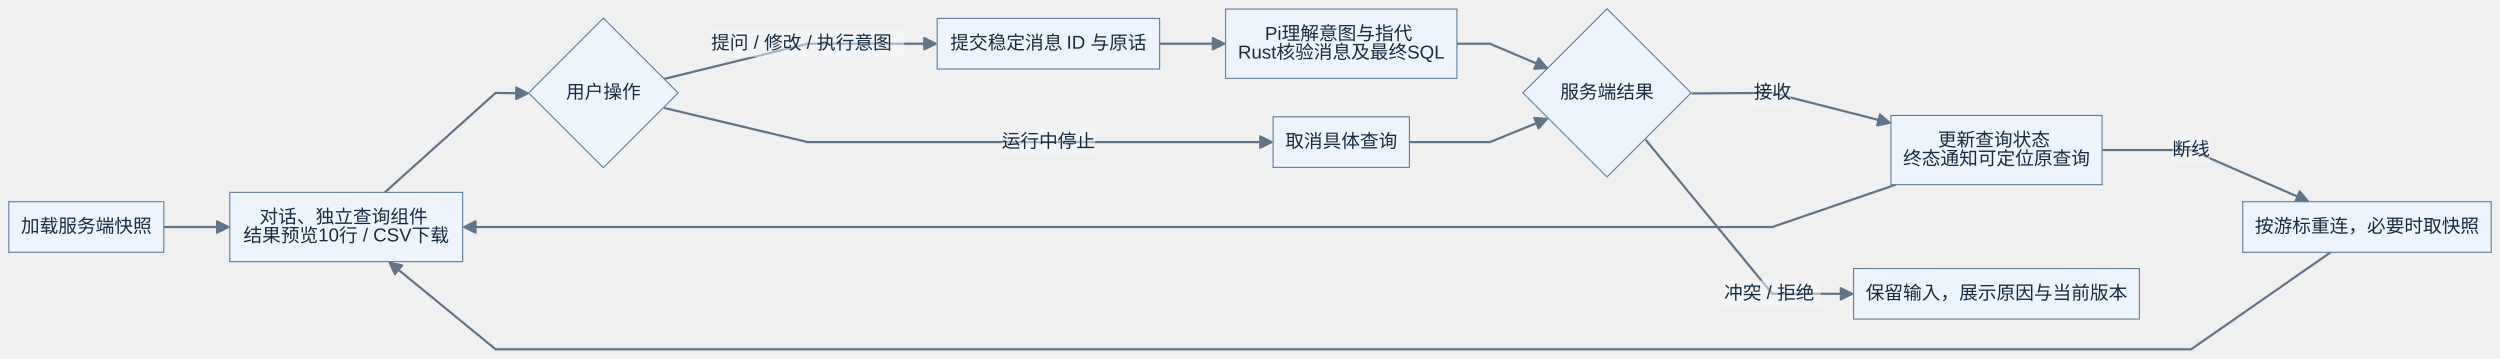
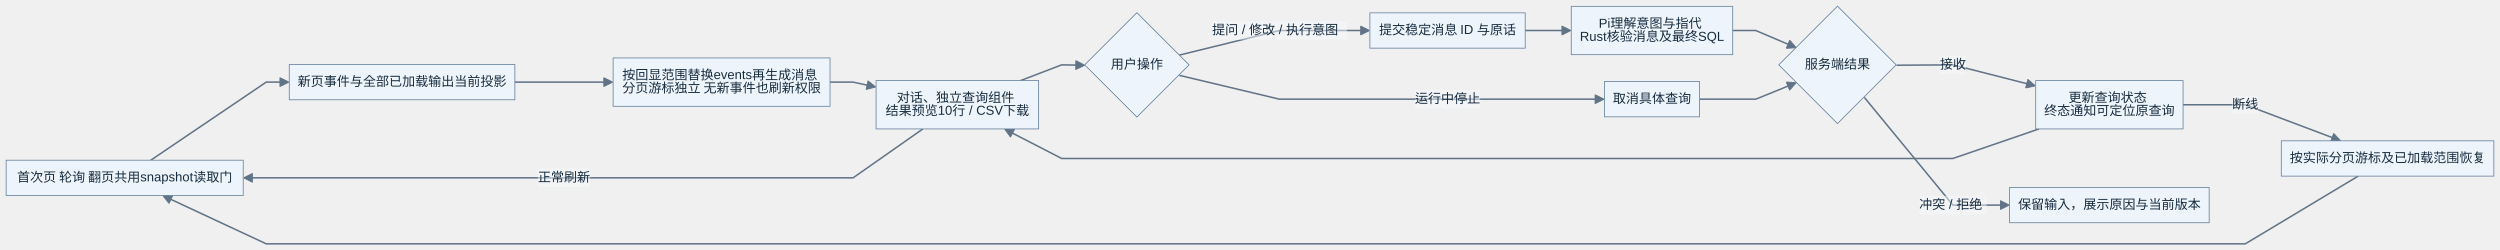
- <svg xmlns="http://www.w3.org/2000/svg" aria-roledescription="flowchart-v2" role="graphics-document document" viewBox="-8 -8 2274.094 325.75" height="325.75" width="2274.094" id="diagramF12">
+ <svg xmlns="http://www.w3.org/2000/svg" aria-roledescription="flowchart-v2" role="graphics-document document" viewBox="-8 -8 3257.688 325.75" height="325.75" width="3257.688" id="diagramF12">
  <style>#diagramF12{font-family:PingFang SC,Microsoft YaHei,Arial,sans-serif;font-size:17px;fill:#172c40;}#diagramF12 .error-icon{fill:#ffffff;}#diagramF12 .error-text{fill:#000000;stroke:#000000;}#diagramF12 .edge-thickness-normal{stroke-width:2px;}#diagramF12 .edge-thickness-thick{stroke-width:3.5px;}#diagramF12 .edge-pattern-solid{stroke-dasharray:0;}#diagramF12 .edge-pattern-dashed{stroke-dasharray:3;}#diagramF12 .edge-pattern-dotted{stroke-dasharray:2;}#diagramF12 .marker{fill:#617387;stroke:#617387;}#diagramF12 .marker.cross{stroke:#617387;}#diagramF12 svg{font-family:PingFang SC,Microsoft YaHei,Arial,sans-serif;font-size:17px;}#diagramF12 .label{font-family:PingFang SC,Microsoft YaHei,Arial,sans-serif;color:#172c40;}#diagramF12 .cluster-label text{fill:#000000;}#diagramF12 .cluster-label span,#diagramF12 p{color:#000000;}#diagramF12 .label text,#diagramF12 span,#diagramF12 p{fill:#172c40;color:#172c40;}#diagramF12 .node rect,#diagramF12 .node circle,#diagramF12 .node ellipse,#diagramF12 .node polygon,#diagramF12 .node path{fill:#eef4fb;stroke:#607c99;stroke-width:1px;}#diagramF12 .flowchart-label text{text-anchor:middle;}#diagramF12 .node .katex path{fill:#000;stroke:#000;stroke-width:1px;}#diagramF12 .node .label{text-align:center;}#diagramF12 .node.clickable{cursor:pointer;}#diagramF12 .arrowheadPath{fill:#0b0b0b;}#diagramF12 .edgePath .path{stroke:#617387;stroke-width:2.0px;}#diagramF12 .flowchart-link{stroke:#617387;fill:none;}#diagramF12 .edgeLabel{background-color:#f5f8fb;text-align:center;}#diagramF12 .edgeLabel rect{opacity:0.5;background-color:#f5f8fb;fill:#f5f8fb;}#diagramF12 .labelBkg{background-color:rgba(245, 248, 251, 0.5);}#diagramF12 .cluster rect{fill:#f7f9fc;stroke:#bccbd9;stroke-width:1px;}#diagramF12 .cluster text{fill:#000000;}#diagramF12 .cluster span,#diagramF12 p{color:#000000;}#diagramF12 div.mermaidTooltip{position:absolute;text-align:center;max-width:200px;padding:2px;font-family:PingFang SC,Microsoft YaHei,Arial,sans-serif;font-size:12px;background:#ffffff;border:1px solid hsl(0, 0%, 90%);border-radius:2px;pointer-events:none;z-index:100;}#diagramF12 .flowchartTitleText{text-anchor:middle;font-size:18px;fill:#172c40;}#diagramF12 :root{--mermaid-font-family:PingFang SC,Microsoft YaHei,Arial,sans-serif;}</style>
  <g>
    <marker orient="auto" markerHeight="12" markerWidth="12" markerUnits="userSpaceOnUse" refY="5" refX="6" viewBox="0 0 10 10" class="marker flowchart" id="diagramF12_flowchart-pointEnd">
      <path style="stroke-width: 1; stroke-dasharray: 1, 0;" class="arrowMarkerPath" d="M 0 0 L 10 5 L 0 10 z" />
    </marker>
    <marker orient="auto" markerHeight="12" markerWidth="12" markerUnits="userSpaceOnUse" refY="5" refX="4.5" viewBox="0 0 10 10" class="marker flowchart" id="diagramF12_flowchart-pointStart">
      <path style="stroke-width: 1; stroke-dasharray: 1, 0;" class="arrowMarkerPath" d="M 0 5 L 10 10 L 10 0 z" />
    </marker>
    <marker orient="auto" markerHeight="11" markerWidth="11" markerUnits="userSpaceOnUse" refY="5" refX="11" viewBox="0 0 10 10" class="marker flowchart" id="diagramF12_flowchart-circleEnd">
      <circle style="stroke-width: 1; stroke-dasharray: 1, 0;" class="arrowMarkerPath" r="5" cy="5" cx="5" />
    </marker>
    <marker orient="auto" markerHeight="11" markerWidth="11" markerUnits="userSpaceOnUse" refY="5" refX="-1" viewBox="0 0 10 10" class="marker flowchart" id="diagramF12_flowchart-circleStart">
      <circle style="stroke-width: 1; stroke-dasharray: 1, 0;" class="arrowMarkerPath" r="5" cy="5" cx="5" />
    </marker>
    <marker orient="auto" markerHeight="11" markerWidth="11" markerUnits="userSpaceOnUse" refY="5.2" refX="12" viewBox="0 0 11 11" class="marker cross flowchart" id="diagramF12_flowchart-crossEnd">
      <path style="stroke-width: 2; stroke-dasharray: 1, 0;" class="arrowMarkerPath" d="M 1,1 l 9,9 M 10,1 l -9,9" />
    </marker>
    <marker orient="auto" markerHeight="11" markerWidth="11" markerUnits="userSpaceOnUse" refY="5.2" refX="-1" viewBox="0 0 11 11" class="marker cross flowchart" id="diagramF12_flowchart-crossStart">
      <path style="stroke-width: 2; stroke-dasharray: 1, 0;" class="arrowMarkerPath" d="M 1,1 l 9,9 M 10,1 l -9,9" />
    </marker>
    <g class="root">
      <g class="clusters" />
      <g class="edgePaths">
-         <path marker-end="url(#diagramF12_flowchart-pointEnd)" style="fill:none;" class="edge-thickness-normal edge-pattern-solid flowchart-link LS-A LE-B" id="L-A-B-0" d="M141,198.5L171,198.5L195.7,198.5" />
-         <path marker-end="url(#diagramF12_flowchart-pointEnd)" style="fill:none;" class="edge-thickness-normal edge-pattern-solid flowchart-link LS-B LE-C" id="L-B-C-0" d="M342.007,167L442.828,76.5L468.029,76.913" />
-         <path marker-end="url(#diagramF12_flowchart-pointEnd)" style="fill:none;" class="edge-thickness-normal edge-pattern-solid flowchart-link LS-C LE-D" id="L-C-D-0" d="M596.131,63.803L726.656,31.75L839.184,31.75" />
-         <path marker-end="url(#diagramF12_flowchart-pointEnd)" style="fill:none;" class="edge-thickness-normal edge-pattern-solid flowchart-link LS-C LE-E" id="L-C-E-0" d="M596.131,90.197L726.656,121.25L945.664,121.25L1076.844,121.25L1144.755,121.25" />
-         <path marker-end="url(#diagramF12_flowchart-pointEnd)" style="fill:none;" class="edge-thickness-normal edge-pattern-solid flowchart-link LS-D LE-Pi" id="L-D-Pi-0" d="M1046.844,31.75L1076.844,31.75L1101.544,31.75" />
-         <path marker-end="url(#diagramF12_flowchart-pointEnd)" style="fill:none;" class="edge-thickness-normal edge-pattern-solid flowchart-link LS-Pi LE-F" id="L-Pi-F-0" d="M1317.266,31.75L1347.266,31.75L1395.523,52.29" />
-         <path marker-end="url(#diagramF12_flowchart-pointEnd)" style="fill:none;" class="edge-thickness-normal edge-pattern-solid flowchart-link LS-E LE-F" id="L-E-F-0" d="M1274.055,121.25L1347.266,121.25L1395.49,101.631" />
-         <path marker-end="url(#diagramF12_flowchart-pointEnd)" style="fill:none;" class="edge-thickness-normal edge-pattern-solid flowchart-link LS-F LE-G" id="L-F-G-0" d="M1530.766,77L1604.18,76.5L1706.958,102.709" />
-         <path marker-end="url(#diagramF12_flowchart-pointEnd)" style="fill:none;" class="edge-thickness-normal edge-pattern-solid flowchart-link LS-F LE-H" id="L-F-H-0" d="M1488.803,118.962L1604.18,259.25L1672.794,259.25" />
-         <path marker-end="url(#diagramF12_flowchart-pointEnd)" style="fill:none;" class="edge-thickness-normal edge-pattern-solid flowchart-link LS-G LE-B" id="L-G-B-0" d="M1716.332,160L1604.18,198.5L1453.766,198.5L1347.266,198.5L1212.055,198.5L1076.844,198.5L945.664,198.5L726.656,198.5L540.828,198.5L442.828,198.5L418.128,198.5" />
-         <path marker-end="url(#diagramF12_flowchart-pointEnd)" style="fill:none;" class="edge-thickness-normal edge-pattern-solid flowchart-link LS-G LE-I" id="L-G-I-0" d="M1904.094,128.5L1985.094,128.5L2087.667,173.376" />
-         <path marker-end="url(#diagramF12_flowchart-pointEnd)" style="fill:none;" class="edge-thickness-normal edge-pattern-solid flowchart-link LS-I LE-B" id="L-I-B-0" d="M2112.015,221.5L1985.094,309.75L1808.094,309.75L1604.18,309.75L1453.766,309.75L1347.266,309.75L1212.055,309.75L1076.844,309.75L945.664,309.75L726.656,309.75L540.828,309.75L442.828,309.75L349.499,233.357" />
+         <path marker-end="url(#diagramF12_flowchart-pointEnd)" style="fill:none;" class="edge-thickness-normal edge-pattern-solid flowchart-link LS-A LE-P" id="L-A-P-0" d="M188.47,200.75L338.922,99L363.622,99" />
+         <path marker-end="url(#diagramF12_flowchart-pointEnd)" style="fill:none;" class="edge-thickness-normal edge-pattern-solid flowchart-link LS-P LE-Merge" id="L-P-Merge-0" d="M662.922,99L726.922,99L785.622,99" />
+         <path marker-end="url(#diagramF12_flowchart-pointEnd)" style="fill:none;" class="edge-thickness-normal edge-pattern-solid flowchart-link LS-Merge LE-B" id="L-Merge-B-0" d="M1073.594,99L1103.594,99L1128.414,104.387" />
+         <path marker-end="url(#diagramF12_flowchart-pointEnd)" style="fill:none;" class="edge-thickness-normal edge-pattern-solid flowchart-link LS-B LE-A" id="L-B-A-0" d="M1194.56,160L1103.594,223.75L932.258,223.75L726.922,223.75L515.922,223.75L338.922,223.75L314.222,223.75" />
+         <path marker-end="url(#diagramF12_flowchart-pointEnd)" style="fill:none;" class="edge-thickness-normal edge-pattern-solid flowchart-link LS-B LE-C" id="L-B-C-0" d="M1321.84,97L1375.422,76.5L1400.623,76.913" />
+         <path marker-end="url(#diagramF12_flowchart-pointEnd)" style="fill:none;" class="edge-thickness-normal edge-pattern-solid flowchart-link LS-C LE-D" id="L-C-D-0" d="M1528.725,63.803L1659.25,31.75L1771.778,31.75" />
+         <path marker-end="url(#diagramF12_flowchart-pointEnd)" style="fill:none;" class="edge-thickness-normal edge-pattern-solid flowchart-link LS-C LE-E" id="L-C-E-0" d="M1528.725,90.197L1659.25,121.25L1878.258,121.25L2009.438,121.25L2077.348,121.25" />
+         <path marker-end="url(#diagramF12_flowchart-pointEnd)" style="fill:none;" class="edge-thickness-normal edge-pattern-solid flowchart-link LS-D LE-Pi" id="L-D-Pi-0" d="M1979.438,31.75L2009.438,31.75L2034.138,31.75" />
+         <path marker-end="url(#diagramF12_flowchart-pointEnd)" style="fill:none;" class="edge-thickness-normal edge-pattern-solid flowchart-link LS-Pi LE-F" id="L-Pi-F-0" d="M2249.859,31.75L2279.859,31.75L2328.117,52.29" />
+         <path marker-end="url(#diagramF12_flowchart-pointEnd)" style="fill:none;" class="edge-thickness-normal edge-pattern-solid flowchart-link LS-E LE-F" id="L-E-F-0" d="M2206.648,121.25L2279.859,121.25L2328.084,101.631" />
+         <path marker-end="url(#diagramF12_flowchart-pointEnd)" style="fill:none;" class="edge-thickness-normal edge-pattern-solid flowchart-link LS-F LE-G" id="L-F-G-0" d="M2463.359,77L2536.773,76.5L2639.552,102.709" />
+         <path marker-end="url(#diagramF12_flowchart-pointEnd)" style="fill:none;" class="edge-thickness-normal edge-pattern-solid flowchart-link LS-F LE-H" id="L-F-H-0" d="M2421.397,118.962L2536.773,259.25L2605.388,259.25" />
+         <path marker-end="url(#diagramF12_flowchart-pointEnd)" style="fill:none;" class="edge-thickness-normal edge-pattern-solid flowchart-link LS-G LE-B" id="L-G-B-0" d="M2648.926,160L2536.773,198.5L2386.359,198.5L2279.859,198.5L2144.648,198.5L2009.438,198.5L1878.258,198.5L1659.25,198.5L1473.422,198.5L1375.422,198.5L1305.381,162.427" />
+         <path marker-end="url(#diagramF12_flowchart-pointEnd)" style="fill:none;" class="edge-thickness-normal edge-pattern-solid flowchart-link LS-G LE-I" id="L-G-I-0" d="M2836.688,128.5L2917.688,128.5L3037.279,173.629" />
+         <path marker-end="url(#diagramF12_flowchart-pointEnd)" style="fill:none;" class="edge-thickness-normal edge-pattern-solid flowchart-link LS-I LE-A" id="L-I-A-0" d="M3064.837,221.5L2917.688,309.75L2740.688,309.75L2536.773,309.75L2386.359,309.75L2279.859,309.75L2144.648,309.75L2009.438,309.75L1878.258,309.75L1659.25,309.75L1473.422,309.75L1375.422,309.75L1239.508,309.75L1103.594,309.75L932.258,309.75L726.922,309.75L515.922,309.75L338.922,309.75L208.597,248.99" />
      </g>
      <g class="edgeLabels">
        <g class="edgeLabel">
          <g transform="translate(0, 0)" class="label">
            <rect height="0" width="0" ry="0" rx="0" />
            <text style="">
              <tspan class="row" x="0" dy="1em" xml:space="preserve" />
            </text>
          </g>
        </g>
        <g class="edgeLabel">
          <g transform="translate(0, 0)" class="label">
            <rect height="0" width="0" ry="0" rx="0" />
            <text style="">
              <tspan class="row" x="0" dy="1em" xml:space="preserve" />
            </text>
          </g>
        </g>
-         <g transform="translate(726.6562, 31.75)" class="edgeLabel">
+         <g class="edgeLabel">
+           <g transform="translate(0, 0)" class="label">
+             <rect height="0" width="0" ry="0" rx="0" />
+             <text style="">
+               <tspan class="row" x="0" dy="1em" xml:space="preserve" />
+             </text>
+           </g>
+         </g>
+         <g transform="translate(726.9219, 223.75)" class="edgeLabel">
+           <g transform="translate(-34, -12)" class="label">
+             <rect height="24" width="68" ry="0" rx="0" />
+             <text style="">
+               <tspan class="row" x="0" dy="1em" xml:space="preserve">正常刷新</tspan>
+             </text>
+           </g>
+         </g>
+         <g class="edgeLabel">
+           <g transform="translate(0, 0)" class="label">
+             <rect height="0" width="0" ry="0" rx="0" />
+             <text style="">
+               <tspan class="row" x="0" dy="1em" xml:space="preserve" />
+             </text>
+           </g>
+         </g>
+         <g transform="translate(1659.25, 31.75)" class="edgeLabel">
          <g transform="translate(-87.82812, -12)" class="label">
            <rect height="24" width="175.656" ry="0" rx="0" />
            <text style="">
              <tspan class="row" x="0" dy="1em" xml:space="preserve">提问 / 修改 / 执行意图</tspan>
            </text>
          </g>
        </g>
-         <g transform="translate(945.6641, 121.25)" class="edgeLabel">
+         <g transform="translate(1878.258, 121.25)" class="edgeLabel">
          <g transform="translate(-42.5, -12)" class="label">
            <rect height="24" width="85" ry="0" rx="0" />
            <text style="">
              <tspan class="row" x="0" dy="1em" xml:space="preserve">运行中停止</tspan>
            </text>
          </g>
        </g>
        <g class="edgeLabel">
          <g transform="translate(0, 0)" class="label">
            <rect height="0" width="0" ry="0" rx="0" />
            <text style="">
              <tspan class="row" x="0" dy="1em" xml:space="preserve" />
            </text>
          </g>
        </g>
        <g class="edgeLabel">
          <g transform="translate(0, 0)" class="label">
            <rect height="0" width="0" ry="0" rx="0" />
            <text style="">
              <tspan class="row" x="0" dy="1em" xml:space="preserve" />
            </text>
          </g>
        </g>
        <g class="edgeLabel">
          <g transform="translate(0, 0)" class="label">
            <rect height="0" width="0" ry="0" rx="0" />
            <text style="">
              <tspan class="row" x="0" dy="1em" xml:space="preserve" />
            </text>
          </g>
        </g>
-         <g transform="translate(1604.18, 76.5)" class="edgeLabel">
+         <g transform="translate(2536.773, 76.5)" class="edgeLabel">
          <g transform="translate(-17, -12)" class="label">
            <rect height="24" width="34" ry="0" rx="0" />
            <text style="">
              <tspan class="row" x="0" dy="1em" xml:space="preserve">接收</tspan>
            </text>
          </g>
        </g>
-         <g transform="translate(1604.18, 259.25)" class="edgeLabel">
+         <g transform="translate(2536.773, 259.25)" class="edgeLabel">
          <g transform="translate(-43.91406, -12)" class="label">
            <rect height="24" width="87.828" ry="0" rx="0" />
            <text style="">
              <tspan class="row" x="0" dy="1em" xml:space="preserve">冲突 / 拒绝</tspan>
            </text>
          </g>
        </g>
        <g class="edgeLabel">
          <g transform="translate(0, 0)" class="label">
            <rect height="0" width="0" ry="0" rx="0" />
            <text style="">
              <tspan class="row" x="0" dy="1em" xml:space="preserve" />
            </text>
          </g>
        </g>
-         <g transform="translate(1985.094, 128.5)" class="edgeLabel">
+         <g transform="translate(2917.688, 128.5)" class="edgeLabel">
          <g transform="translate(-17, -12)" class="label">
            <rect height="24" width="34" ry="0" rx="0" />
            <text style="">
              <tspan class="row" x="0" dy="1em" xml:space="preserve">断线</tspan>
            </text>
          </g>
        </g>
        <g class="edgeLabel">
          <g transform="translate(0, 0)" class="label">
            <rect height="0" width="0" ry="0" rx="0" />
            <text style="">
              <tspan class="row" x="0" dy="1em" xml:space="preserve" />
            </text>
          </g>
        </g>
      </g>
      <g class="nodes">
-         <g transform="translate(70.5, 198.5)" data-id="A" data-node="true" id="flowchart-A-493" class="node default default flowchart-label">
-           <rect height="46" width="141" y="-23" x="-70.5" ry="0" rx="0" style="" class="basic label-container" />
-           <g transform="translate(0, -12)" style="" class="label">
-             <rect />
-             <text style="">
-               <tspan class="row" x="0" dy="1em" xml:space="preserve">加载服务端快照</tspan>
-             </text>
-           </g>
-         </g>
-         <g transform="translate(306.9141, 198.5)" data-id="B" data-node="true" id="flowchart-B-494" class="node default default flowchart-label">
+         <g transform="translate(154.4609, 223.75)" data-id="A" data-node="true" id="flowchart-A-60" class="node default default flowchart-label">
+           <rect height="46" width="308.922" y="-23" x="-154.461" ry="0" rx="0" style="" class="basic label-container" />
+           <g transform="translate(0, -12)" style="" class="label">
+             <rect />
+             <text style="">
+               <tspan class="row" x="0" dy="1em" xml:space="preserve">首次页 轮询 翻页共用snapshot读取门</tspan>
+             </text>
+           </g>
+         </g>
+         <g transform="translate(515.9219, 99)" data-id="P" data-node="true" id="flowchart-P-61" class="node default default flowchart-label">
+           <rect height="46" width="294" y="-23" x="-147" ry="0" rx="0" style="" class="basic label-container" />
+           <g transform="translate(0, -12)" style="" class="label">
+             <rect />
+             <text style="">
+               <tspan class="row" x="0" dy="1em" xml:space="preserve">新页事件与全部已加载输出当前投影</tspan>
+             </text>
+           </g>
+         </g>
+         <g transform="translate(932.2578, 99)" data-id="Merge" data-node="true" id="flowchart-Merge-63" class="node default default flowchart-label">
+           <rect height="63" width="282.672" y="-31.5" x="-141.336" ry="0" rx="0" style="" class="basic label-container" />
+           <g transform="translate(0, -20.5)" style="" class="label">
+             <rect />
+             <text style="">
+               <tspan class="row" x="0" dy="1em" xml:space="preserve">按回显范围替换events再生成消息</tspan>
+               <tspan class="row" x="0" dy="1em" xml:space="preserve">分页游标独立 无新事件也刷新权限</tspan>
+             </text>
+           </g>
+         </g>
+         <g transform="translate(1239.508, 128.5)" data-id="B" data-node="true" id="flowchart-B-65" class="node default default flowchart-label">
          <rect height="63" width="211.828" y="-31.5" x="-105.914" ry="0" rx="0" style="" class="basic label-container" />
          <g transform="translate(0, -20.5)" style="" class="label">
            <rect />
            <text style="">
              <tspan class="row" x="0" dy="1em" xml:space="preserve">对话、独立查询组件</tspan>
              <tspan class="row" x="0" dy="1em" xml:space="preserve">结果预览10行 / CSV下载</tspan>
            </text>
          </g>
        </g>
-         <g transform="translate(540.8281, 76.5)" data-id="C" data-node="true" id="flowchart-C-496" class="node default default flowchart-label">
+         <g transform="translate(1473.422, 76.5)" data-id="C" data-node="true" id="flowchart-C-69" class="node default default flowchart-label">
          <polygon style="" transform="translate(-68,68)" class="label-container" points="68,0 136,-68 68,-136 0,-68" />
          <g transform="translate(0, -12)" style="" class="label">
            <rect />
            <text style="">
              <tspan class="row" x="0" dy="1em" xml:space="preserve">用户操作</tspan>
            </text>
          </g>
        </g>
-         <g transform="translate(945.6641, 31.75)" data-id="D" data-node="true" id="flowchart-D-498" class="node default default flowchart-label">
+         <g transform="translate(1878.258, 31.75)" data-id="D" data-node="true" id="flowchart-D-71" class="node default default flowchart-label">
          <rect height="46" width="202.359" y="-23" x="-101.18" ry="0" rx="0" style="" class="basic label-container" />
          <g transform="translate(0, -12)" style="" class="label">
            <rect />
            <text style="">
              <tspan class="row" x="0" dy="1em" xml:space="preserve">提交稳定消息 ID 与原话</tspan>
            </text>
          </g>
        </g>
-         <g transform="translate(1212.055, 121.25)" data-id="E" data-node="true" id="flowchart-E-500" class="node default default flowchart-label">
+         <g transform="translate(2144.648, 121.25)" data-id="E" data-node="true" id="flowchart-E-73" class="node default default flowchart-label">
          <rect height="46" width="124" y="-23" x="-62" ry="0" rx="0" style="" class="basic label-container" />
          <g transform="translate(0, -12)" style="" class="label">
            <rect />
            <text style="">
              <tspan class="row" x="0" dy="1em" xml:space="preserve">取消具体查询</tspan>
            </text>
          </g>
        </g>
-         <g transform="translate(1212.055, 31.75)" data-id="Pi" data-node="true" id="flowchart-Pi-502" class="node default default flowchart-label">
+         <g transform="translate(2144.648, 31.75)" data-id="Pi" data-node="true" id="flowchart-Pi-75" class="node default default flowchart-label">
          <rect height="63" width="210.422" y="-31.5" x="-105.211" ry="0" rx="0" style="" class="basic label-container" />
          <g transform="translate(0, -20.5)" style="" class="label">
            <rect />
            <text style="">
              <tspan class="row" x="0" dy="1em" xml:space="preserve">Pi理解意图与指代</tspan>
              <tspan class="row" x="0" dy="1em" xml:space="preserve">Rust核验消息及最终SQL</tspan>
            </text>
          </g>
        </g>
-         <g transform="translate(1453.766, 76.5)" data-id="F" data-node="true" id="flowchart-F-505" class="node default default flowchart-label">
+         <g transform="translate(2386.359, 76.5)" data-id="F" data-node="true" id="flowchart-F-78" class="node default default flowchart-label">
          <polygon style="" transform="translate(-76.5,76.5)" class="label-container" points="76.5,0 153,-76.5 76.5,-153 0,-76.5" />
          <g transform="translate(0, -12)" style="" class="label">
            <rect />
            <text style="">
              <tspan class="row" x="0" dy="1em" xml:space="preserve">服务端结果</tspan>
            </text>
          </g>
        </g>
-         <g transform="translate(1808.094, 128.5)" data-id="G" data-node="true" id="flowchart-G-507" class="node default default flowchart-label">
+         <g transform="translate(2740.688, 128.5)" data-id="G" data-node="true" id="flowchart-G-80" class="node default default flowchart-label">
          <rect height="63" width="192" y="-31.5" x="-96" ry="0" rx="0" style="" class="basic label-container" />
          <g transform="translate(0, -20.5)" style="" class="label">
            <rect />
            <text style="">
              <tspan class="row" x="0" dy="1em" xml:space="preserve">更新查询状态</tspan>
              <tspan class="row" x="0" dy="1em" xml:space="preserve">终态通知可定位原查询</tspan>
            </text>
          </g>
        </g>
-         <g transform="translate(1808.094, 259.25)" data-id="H" data-node="true" id="flowchart-H-509" class="node default default flowchart-label">
+         <g transform="translate(2740.688, 259.25)" data-id="H" data-node="true" id="flowchart-H-82" class="node default default flowchart-label">
          <rect height="46" width="260" y="-23" x="-130" ry="0" rx="0" style="" class="basic label-container" />
          <g transform="translate(0, -12)" style="" class="label">
            <rect />
            <text style="">
              <tspan class="row" x="0" dy="1em" xml:space="preserve">保留输入，展示原因与当前版本</tspan>
            </text>
          </g>
        </g>
-         <g transform="translate(2145.094, 198.5)" data-id="I" data-node="true" id="flowchart-I-513" class="node default default flowchart-label">
-           <rect height="46" width="226" y="-23" x="-113" ry="0" rx="0" style="" class="basic label-container" />
-           <g transform="translate(0, -12)" style="" class="label">
-             <rect />
-             <text style="">
-               <tspan class="row" x="0" dy="1em" xml:space="preserve">按游标重连，必要时取快照</tspan>
+         <g transform="translate(3103.188, 198.5)" data-id="I" data-node="true" id="flowchart-I-86" class="node default default flowchart-label">
+           <rect height="46" width="277" y="-23" x="-138.5" ry="0" rx="0" style="" class="basic label-container" />
+           <g transform="translate(0, -12)" style="" class="label">
+             <rect />
+             <text style="">
+               <tspan class="row" x="0" dy="1em" xml:space="preserve">按实际分页游标及已加载范围恢复</tspan>
            </text>
          </g>
        </g>
      </g>
    </g>
  </g>
</svg>
